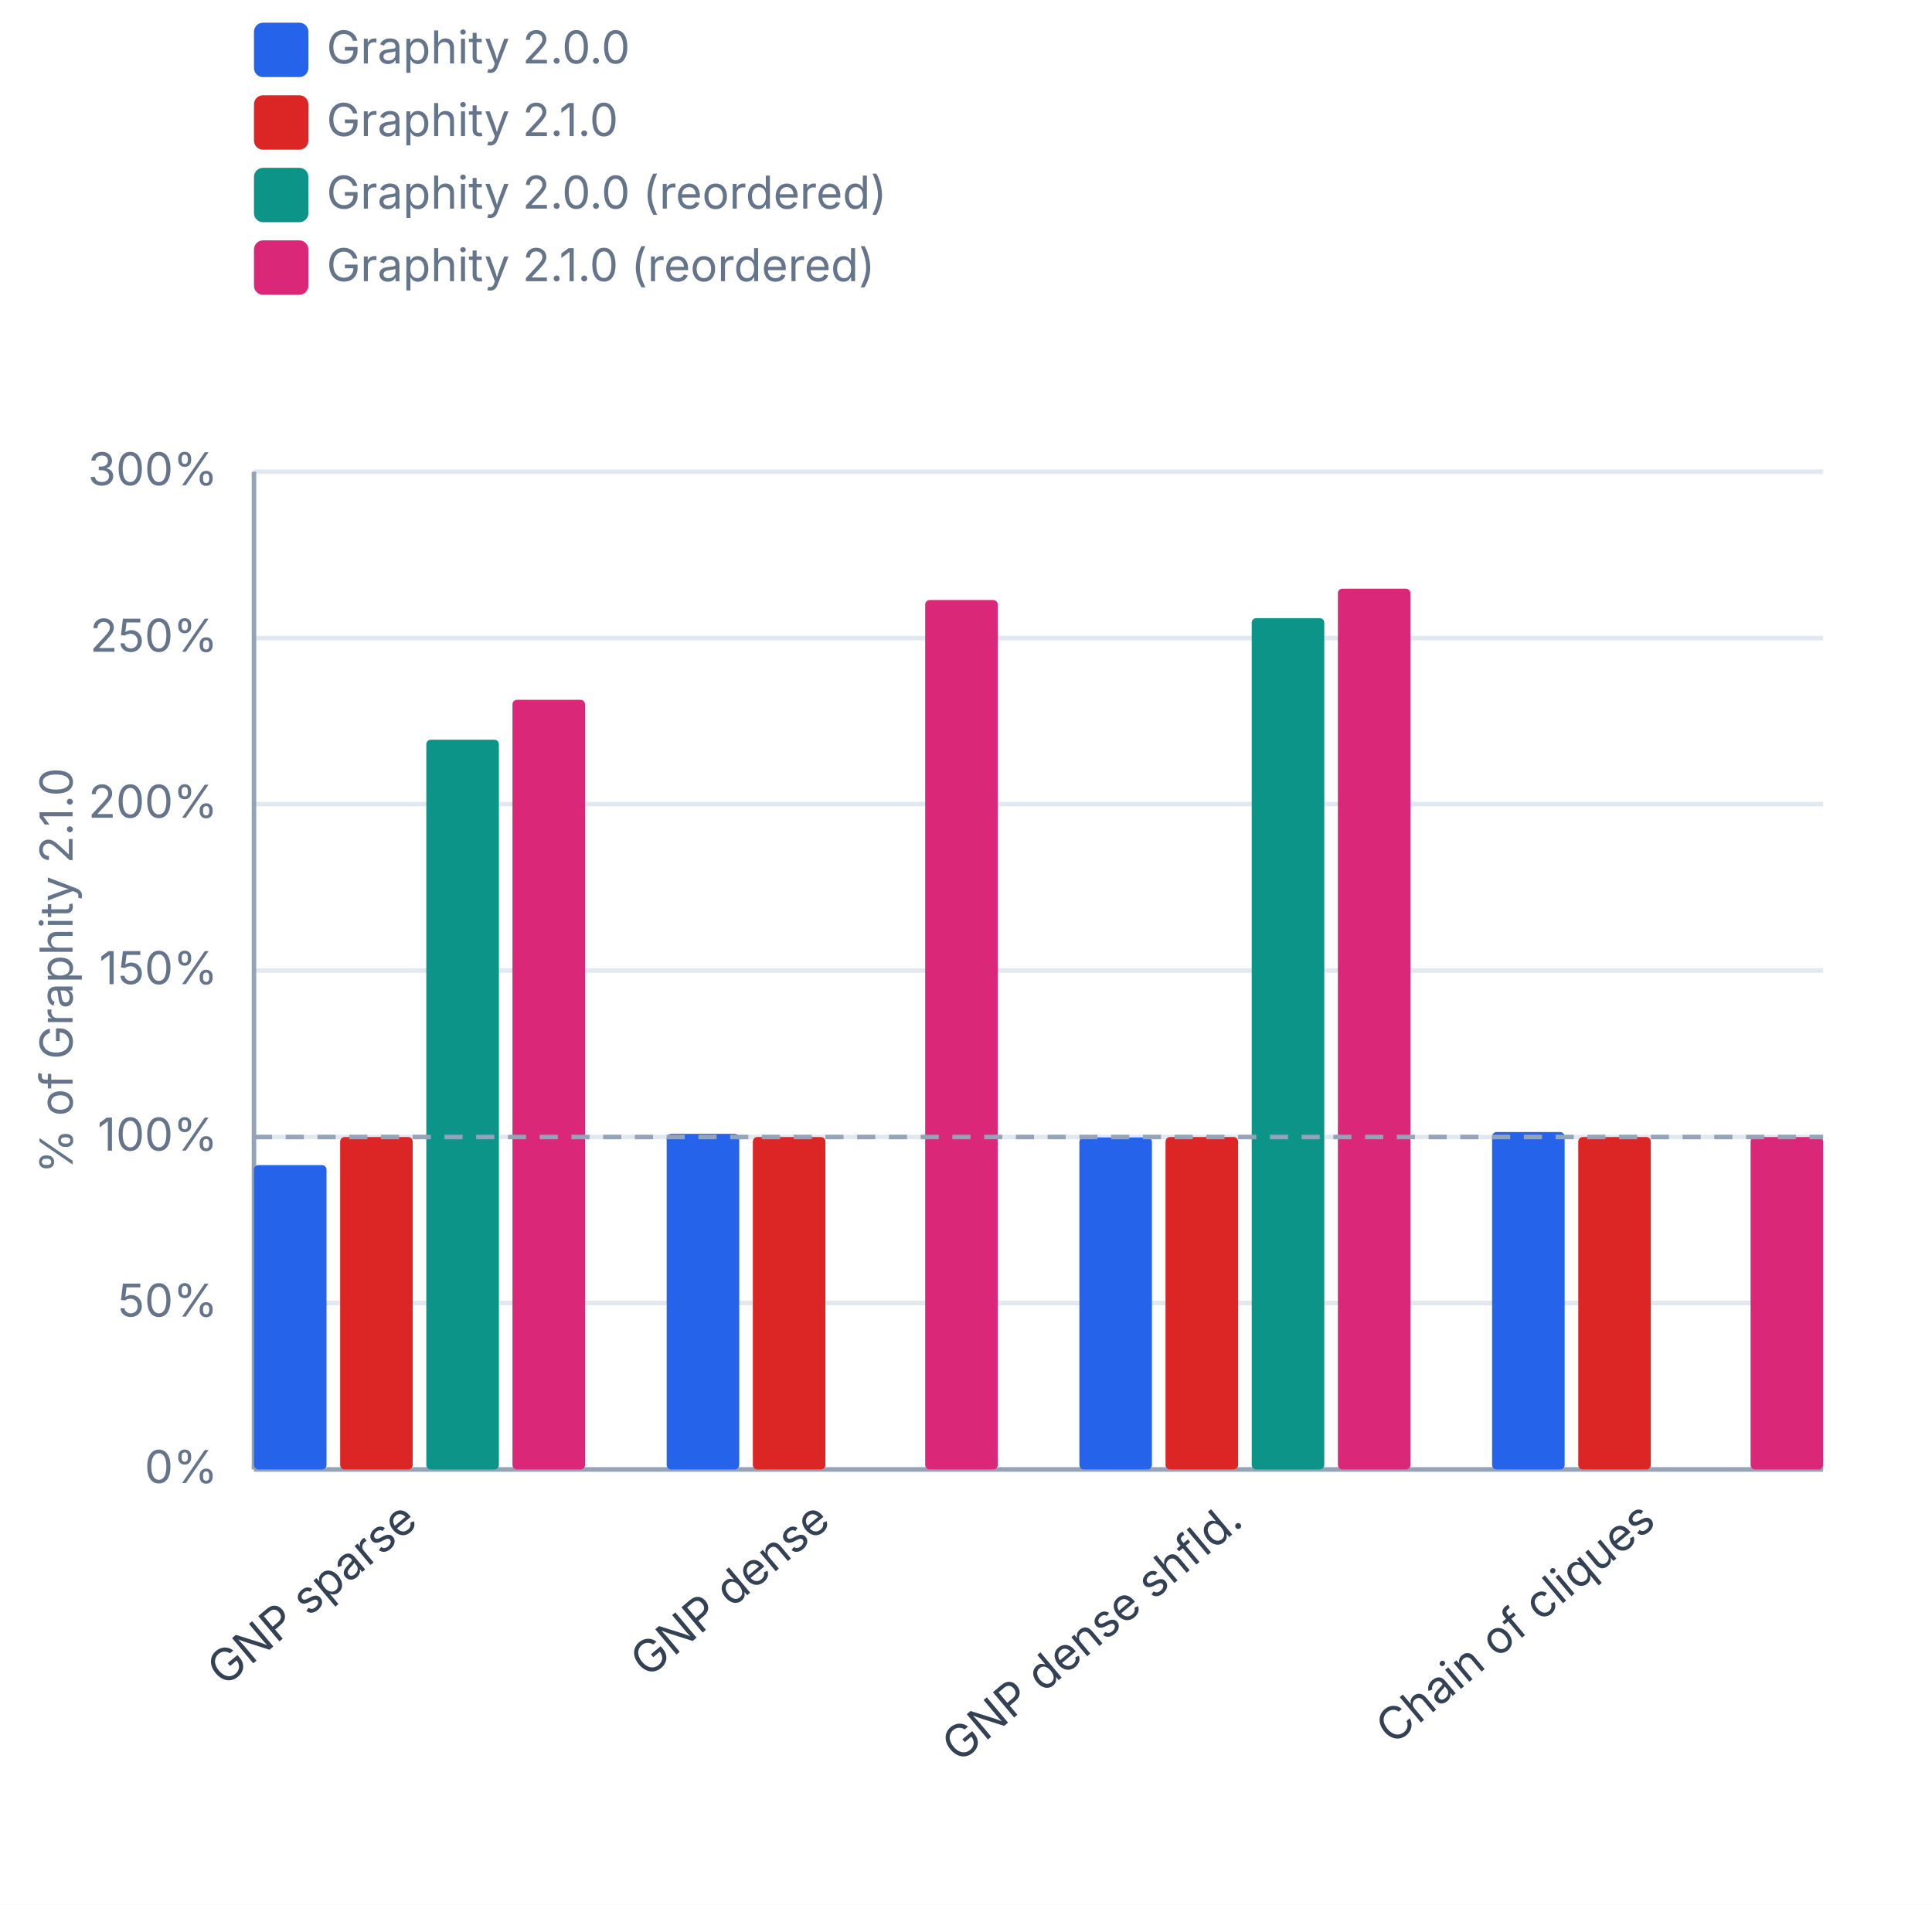
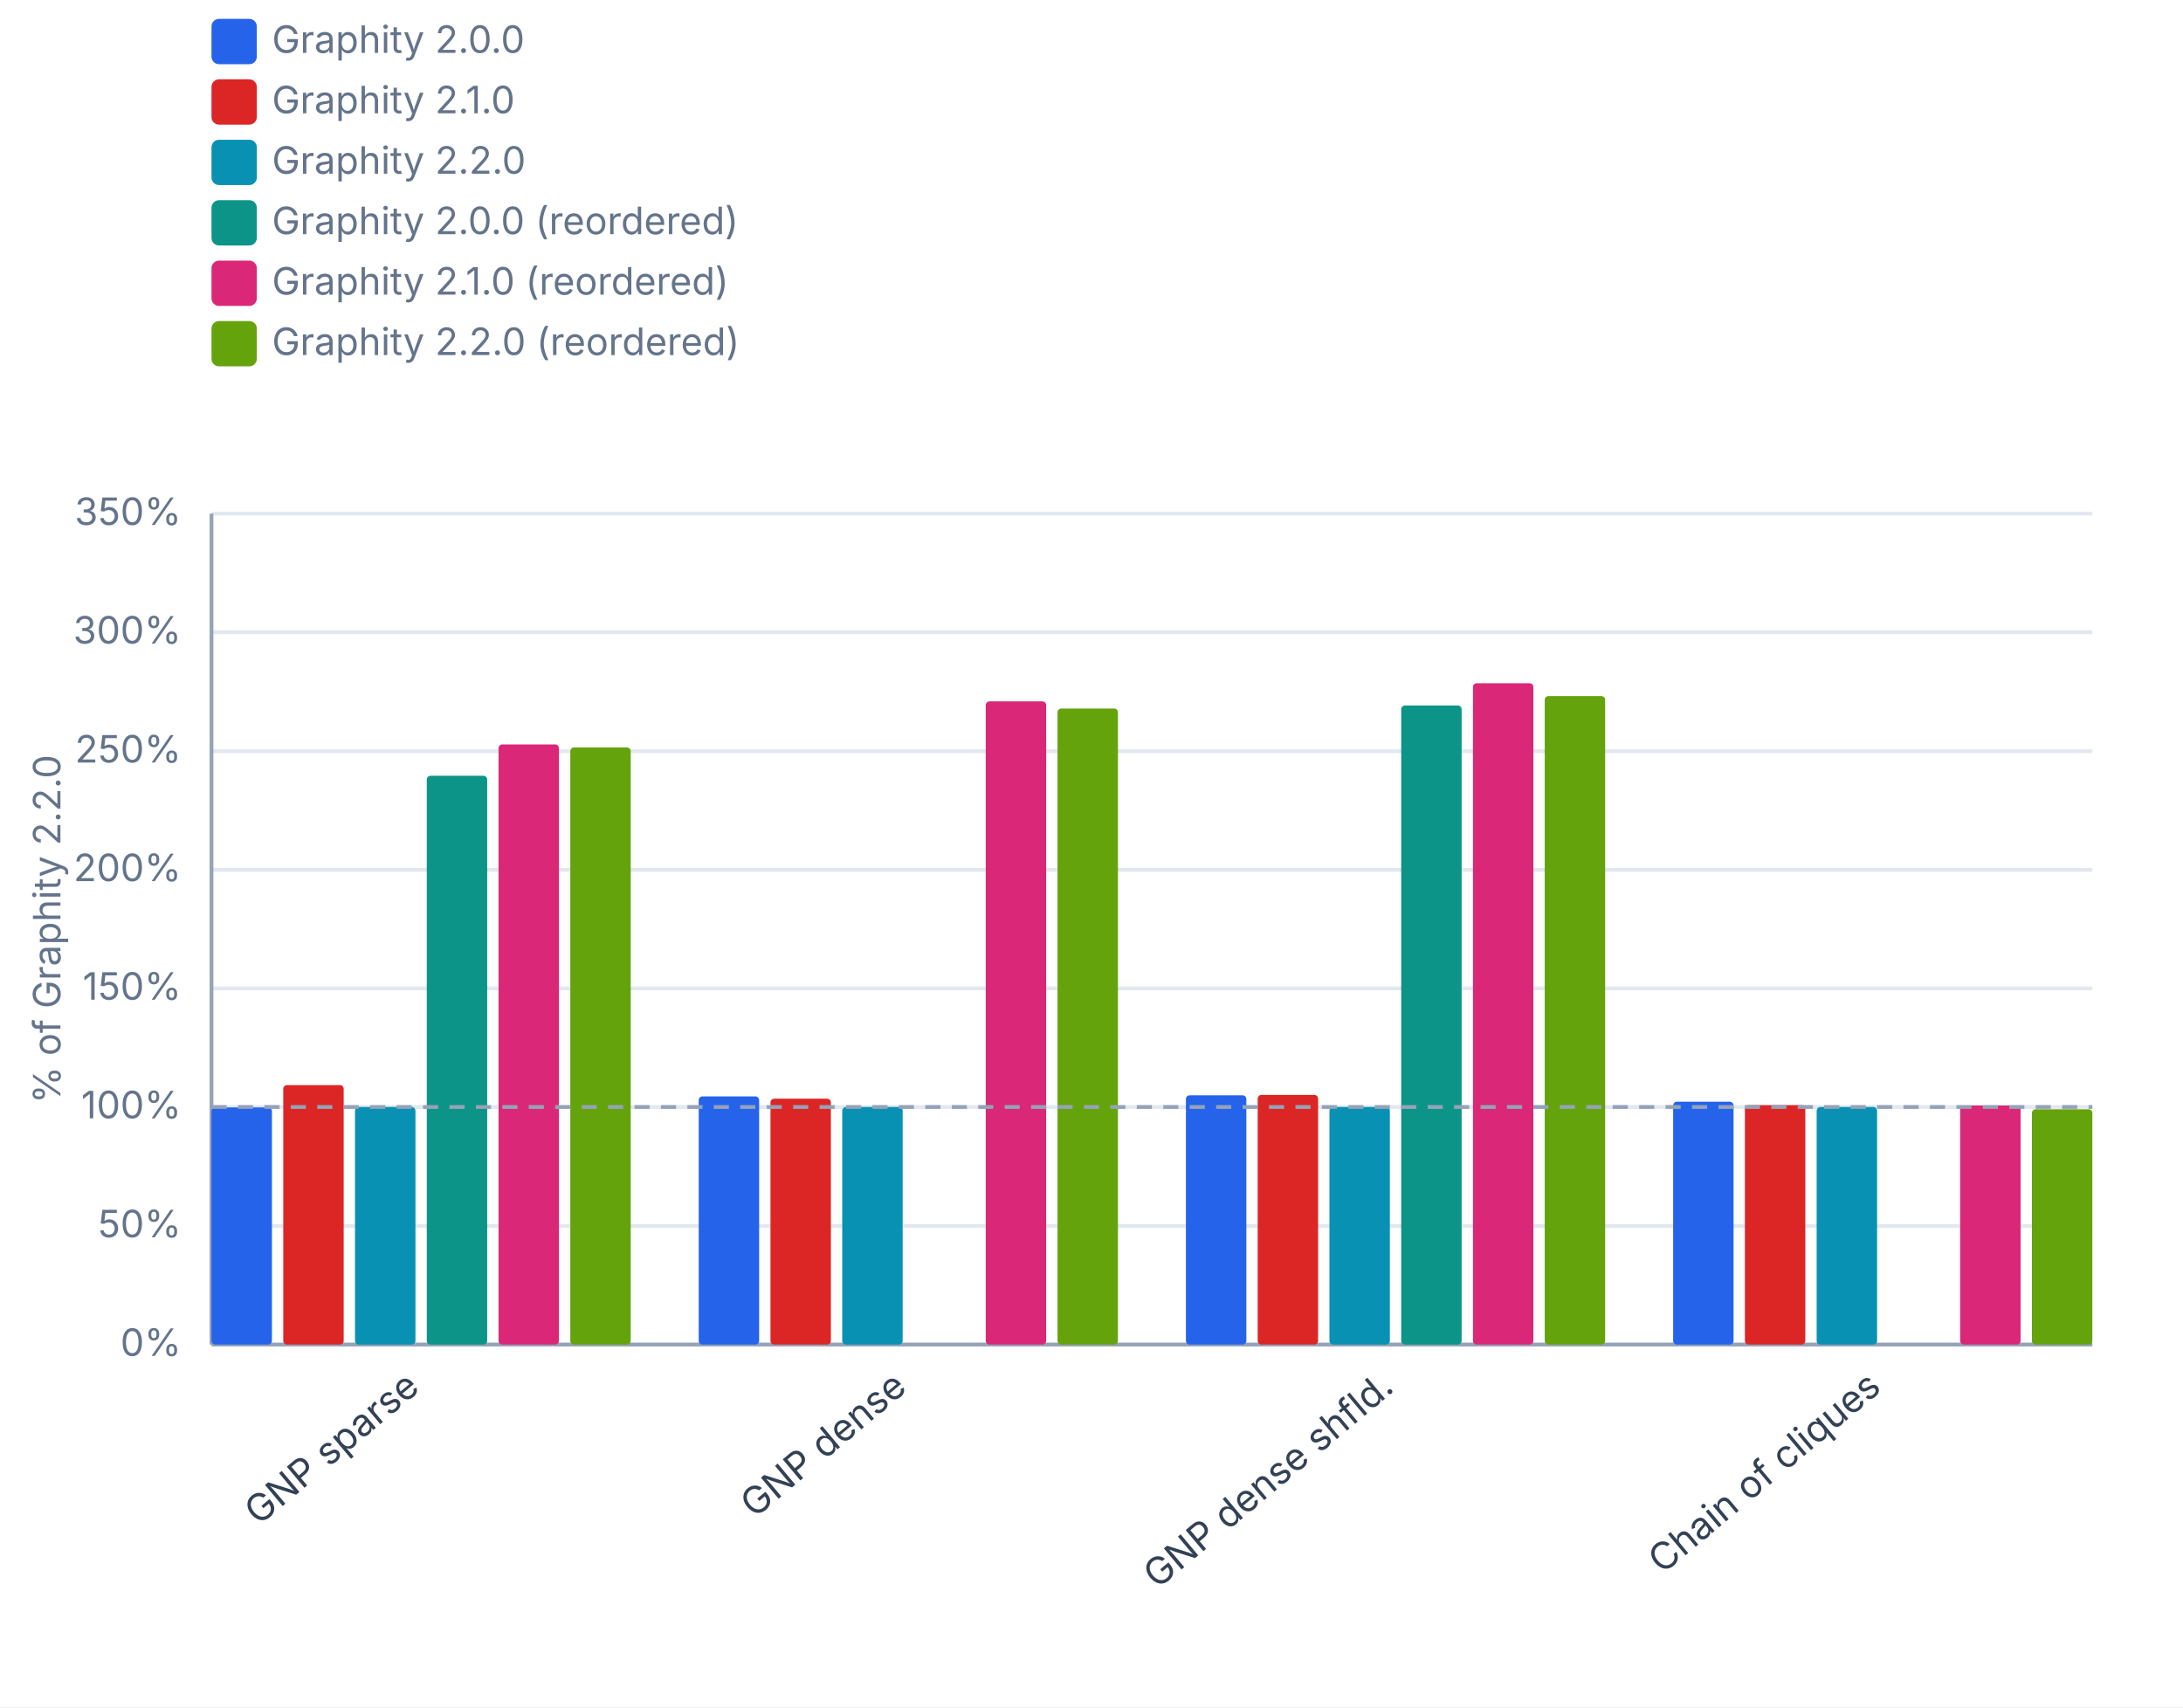
- <svg xmlns="http://www.w3.org/2000/svg" width="426" height="420" viewBox="0 0 426 420" role="img">
+ <svg xmlns="http://www.w3.org/2000/svg" width="578" height="452" viewBox="0 0 578 452" role="img">
  <style>text{font-family:ui-sans-serif,system-ui,-apple-system,Segoe UI,sans-serif;font-size:11px;fill:#334155}.axis{stroke:#94a3b8;stroke-width:1;fill:none}.grid{stroke:#e2e8f0;stroke-width:1}.ylabel{fill:#64748b;font-size:10px}.tick{fill:#64748b;font-size:10px}.xlabel{font-size:10px}</style>
-   <rect x="0" y="0" width="426" height="420" fill="#ffffff" />
+   <rect x="0" y="0" width="578" height="452" fill="#ffffff" />
  <rect x="56" y="5" width="12" height="12" rx="2" fill="#2563eb" />
  <text x="72" y="14" class="tick">Graphity 2.0.0</text>
  <rect x="56" y="21" width="12" height="12" rx="2" fill="#dc2626" />
  <text x="72" y="30" class="tick">Graphity 2.1.0</text>
-   <rect x="56" y="37" width="12" height="12" rx="2" fill="#0d9488" />
-   <text x="72" y="46" class="tick">Graphity 2.0.0 (reordered)</text>
-   <rect x="56" y="53" width="12" height="12" rx="2" fill="#db2777" />
-   <text x="72" y="62" class="tick">Graphity 2.1.0 (reordered)</text>
-   <line class="grid" x1="56" y1="324.0" x2="402" y2="324.0" />
-   <text class="tick" x="48" y="327.0" text-anchor="end">0%</text>
-   <line class="grid" x1="56" y1="287.3" x2="402" y2="287.3" />
-   <text class="tick" x="48" y="290.3" text-anchor="end">50%</text>
-   <line class="grid" x1="56" y1="250.7" x2="402" y2="250.7" />
-   <text class="tick" x="48" y="253.7" text-anchor="end">100%</text>
-   <line class="grid" x1="56" y1="214.0" x2="402" y2="214.0" />
-   <text class="tick" x="48" y="217.0" text-anchor="end">150%</text>
-   <line class="grid" x1="56" y1="177.3" x2="402" y2="177.3" />
-   <text class="tick" x="48" y="180.3" text-anchor="end">200%</text>
-   <line class="grid" x1="56" y1="140.7" x2="402" y2="140.7" />
-   <text class="tick" x="48" y="143.7" text-anchor="end">250%</text>
-   <line class="grid" x1="56" y1="104.0" x2="402" y2="104.0" />
-   <text class="tick" x="48" y="107.0" text-anchor="end">300%</text>
-   <line class="axis" x1="56" y1="104" x2="56" y2="324" />
-   <line class="axis" x1="56" y1="324" x2="402" y2="324" />
-   <text class="ylabel" x="16" y="214.0" text-anchor="middle" transform="rotate(-90 16 214.0)">% of Graphity 2.1.0</text>
-   <text class="xlabel" x="92.5" y="336.0" text-anchor="end" transform="rotate(-40 92.5 336.0)">GNP sparse</text>
-   <rect x="56.0" y="256.9" width="16" height="67.1" fill="#2563eb" rx="1" />
-   <rect x="75.0" y="250.7" width="16" height="73.3" fill="#dc2626" rx="1" />
-   <rect x="94.0" y="163.1" width="16" height="160.9" fill="#0d9488" rx="1" />
-   <rect x="113.0" y="154.3" width="16" height="169.7" fill="#db2777" rx="1" />
-   <text class="xlabel" x="183.5" y="336.0" text-anchor="end" transform="rotate(-40 183.5 336.0)">GNP dense</text>
-   <rect x="147.0" y="250.0" width="16" height="74.0" fill="#2563eb" rx="1" />
-   <rect x="166.0" y="250.7" width="16" height="73.3" fill="#dc2626" rx="1" />
-   <rect x="204.0" y="132.3" width="16" height="191.7" fill="#db2777" rx="1" />
-   <text class="xlabel" x="274.5" y="336.0" text-anchor="end" transform="rotate(-40 274.5 336.0)">GNP dense shfld.</text>
-   <rect x="238.0" y="250.8" width="16" height="73.2" fill="#2563eb" rx="1" />
-   <rect x="257.0" y="250.7" width="16" height="73.3" fill="#dc2626" rx="1" />
-   <rect x="276.0" y="136.3" width="16" height="187.7" fill="#0d9488" rx="1" />
-   <rect x="295.0" y="129.8" width="16" height="194.2" fill="#db2777" rx="1" />
-   <text class="xlabel" x="365.5" y="336.0" text-anchor="end" transform="rotate(-40 365.5 336.0)">Chain of cliques</text>
-   <rect x="329.0" y="249.6" width="16" height="74.4" fill="#2563eb" rx="1" />
-   <rect x="348.0" y="250.7" width="16" height="73.3" fill="#dc2626" rx="1" />
-   <rect x="386.0" y="250.7" width="16" height="73.3" fill="#db2777" rx="1" />
-   <line x1="56" y1="250.7" x2="402" y2="250.7" stroke="#94a3b8" stroke-width="1" stroke-dasharray="4 3" />
+   <rect x="56" y="37" width="12" height="12" rx="2" fill="#0891b2" />
+   <text x="72" y="46" class="tick">Graphity 2.2.0</text>
+   <rect x="56" y="53" width="12" height="12" rx="2" fill="#0d9488" />
+   <text x="72" y="62" class="tick">Graphity 2.0.0 (reordered)</text>
+   <rect x="56" y="69" width="12" height="12" rx="2" fill="#db2777" />
+   <text x="72" y="78" class="tick">Graphity 2.1.0 (reordered)</text>
+   <rect x="56" y="85" width="12" height="12" rx="2" fill="#65a30d" />
+   <text x="72" y="94" class="tick">Graphity 2.2.0 (reordered)</text>
+   <line class="grid" x1="56" y1="356.0" x2="554" y2="356.0" />
+   <text class="tick" x="48" y="359.0" text-anchor="end">0%</text>
+   <line class="grid" x1="56" y1="324.6" x2="554" y2="324.6" />
+   <text class="tick" x="48" y="327.6" text-anchor="end">50%</text>
+   <line class="grid" x1="56" y1="293.1" x2="554" y2="293.1" />
+   <text class="tick" x="48" y="296.1" text-anchor="end">100%</text>
+   <line class="grid" x1="56" y1="261.7" x2="554" y2="261.7" />
+   <text class="tick" x="48" y="264.7" text-anchor="end">150%</text>
+   <line class="grid" x1="56" y1="230.3" x2="554" y2="230.3" />
+   <text class="tick" x="48" y="233.3" text-anchor="end">200%</text>
+   <line class="grid" x1="56" y1="198.9" x2="554" y2="198.9" />
+   <text class="tick" x="48" y="201.9" text-anchor="end">250%</text>
+   <line class="grid" x1="56" y1="167.4" x2="554" y2="167.4" />
+   <text class="tick" x="48" y="170.4" text-anchor="end">300%</text>
+   <line class="grid" x1="56" y1="136.0" x2="554" y2="136.0" />
+   <text class="tick" x="48" y="139.0" text-anchor="end">350%</text>
+   <line class="axis" x1="56" y1="136" x2="56" y2="356" />
+   <line class="axis" x1="56" y1="356" x2="554" y2="356" />
+   <text class="ylabel" x="16" y="246.0" text-anchor="middle" transform="rotate(-90 16 246.0)">% of Graphity 2.2.0</text>
+   <text class="xlabel" x="111.5" y="368.0" text-anchor="end" transform="rotate(-40 111.5 368.0)">GNP sparse</text>
+   <rect x="56.0" y="293.2" width="16" height="62.8" fill="#2563eb" rx="1" />
+   <rect x="75.0" y="287.3" width="16" height="68.7" fill="#dc2626" rx="1" />
+   <rect x="94.0" y="293.1" width="16" height="62.9" fill="#0891b2" rx="1" />
+   <rect x="113.0" y="205.4" width="16" height="150.6" fill="#0d9488" rx="1" />
+   <rect x="132.0" y="197.1" width="16" height="158.9" fill="#db2777" rx="1" />
+   <rect x="151.0" y="197.9" width="16" height="158.1" fill="#65a30d" rx="1" />
+   <text class="xlabel" x="240.5" y="368.0" text-anchor="end" transform="rotate(-40 240.5 368.0)">GNP dense</text>
+   <rect x="185.0" y="290.3" width="16" height="65.7" fill="#2563eb" rx="1" />
+   <rect x="204.0" y="290.9" width="16" height="65.1" fill="#dc2626" rx="1" />
+   <rect x="223.0" y="293.1" width="16" height="62.9" fill="#0891b2" rx="1" />
+   <rect x="261.0" y="185.7" width="16" height="170.3" fill="#db2777" rx="1" />
+   <rect x="280.0" y="187.6" width="16" height="168.4" fill="#65a30d" rx="1" />
+   <text class="xlabel" x="369.5" y="368.0" text-anchor="end" transform="rotate(-40 369.5 368.0)">GNP dense shfld.</text>
+   <rect x="314.0" y="290.0" width="16" height="66.0" fill="#2563eb" rx="1" />
+   <rect x="333.0" y="289.9" width="16" height="66.1" fill="#dc2626" rx="1" />
+   <rect x="352.0" y="293.1" width="16" height="62.9" fill="#0891b2" rx="1" />
+   <rect x="371.0" y="186.8" width="16" height="169.2" fill="#0d9488" rx="1" />
+   <rect x="390.0" y="180.9" width="16" height="175.1" fill="#db2777" rx="1" />
+   <rect x="409.0" y="184.3" width="16" height="171.7" fill="#65a30d" rx="1" />
+   <text class="xlabel" x="498.5" y="368.0" text-anchor="end" transform="rotate(-40 498.5 368.0)">Chain of cliques</text>
+   <rect x="443.0" y="291.7" width="16" height="64.3" fill="#2563eb" rx="1" />
+   <rect x="462.0" y="292.6" width="16" height="63.4" fill="#dc2626" rx="1" />
+   <rect x="481.0" y="293.1" width="16" height="62.9" fill="#0891b2" rx="1" />
+   <rect x="519.0" y="292.7" width="16" height="63.3" fill="#db2777" rx="1" />
+   <rect x="538.0" y="293.7" width="16" height="62.3" fill="#65a30d" rx="1" />
+   <line x1="56" y1="293.1" x2="554" y2="293.1" stroke="#94a3b8" stroke-width="1" stroke-dasharray="4 3" />
</svg>
